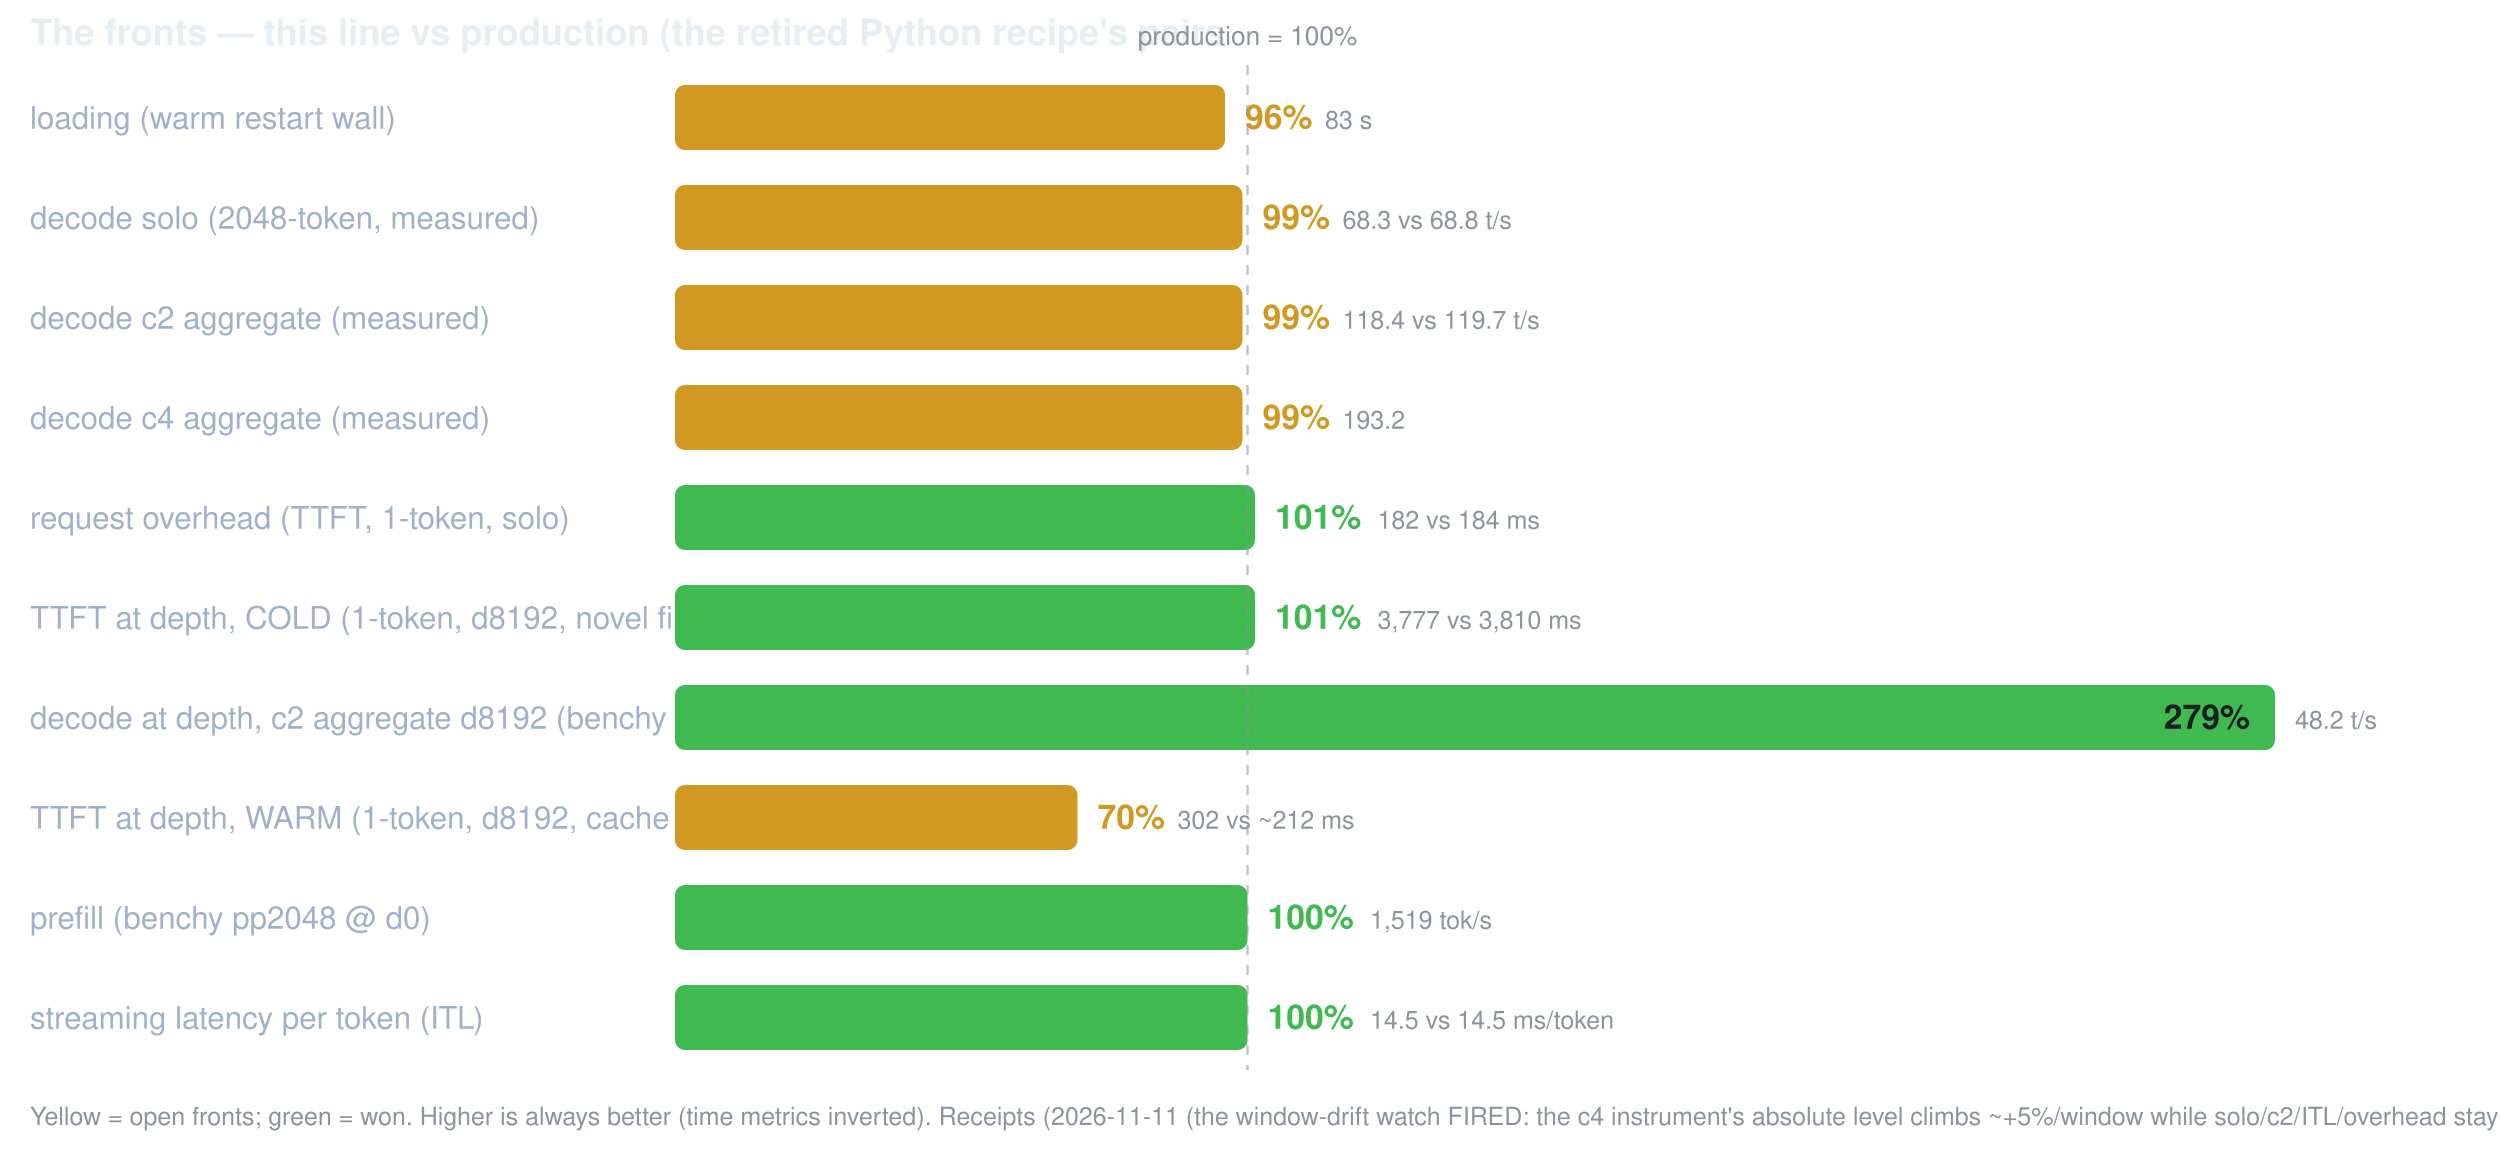
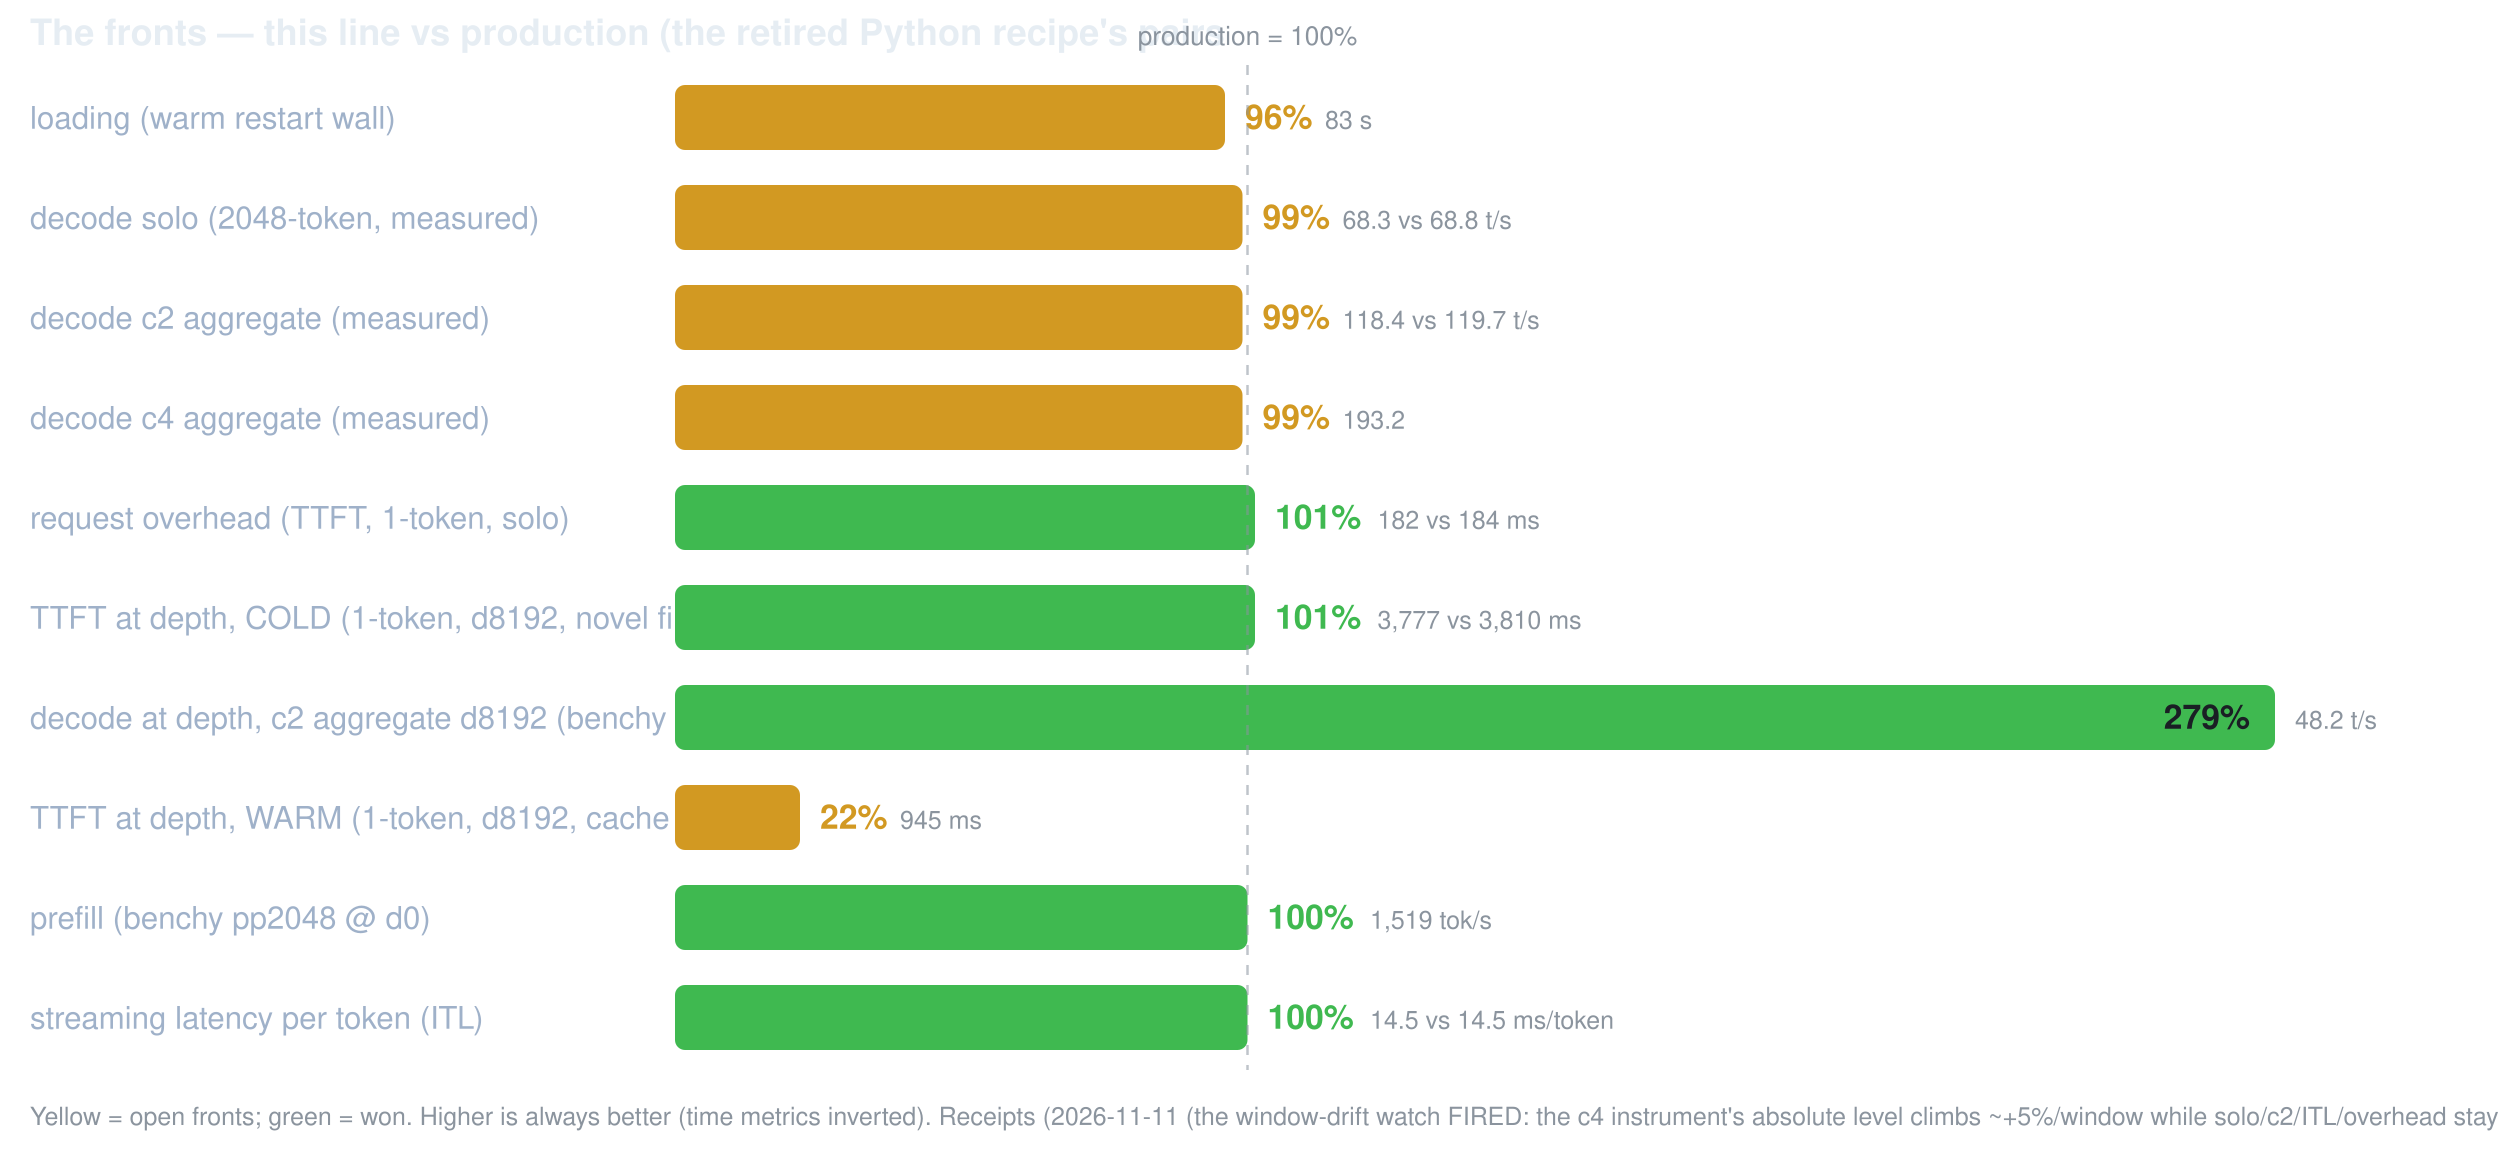
<svg xmlns="http://www.w3.org/2000/svg" viewBox="0 0 1000 470" width="1000" height="470" font-family="ui-sans-serif, -apple-system, 'Segoe UI', Helvetica, Arial, sans-serif">
  <text x="12" y="18" font-size="14.5" font-weight="700" fill="#e6edf3">The fronts — this line vs production (the retired Python recipe's pairs</text>
  <text x="499" y="18" font-size="10.5" fill="#8b949e" text-anchor="middle">production = 100%</text>
  <g>
    <text x="12" y="51.5" font-size="12.5" fill="#9fb1c9">loading (warm restart wall)</text>
    <rect x="270" y="34" width="220" height="26" rx="4" fill="#d29922" />
    <text x="498" y="51.5" font-size="13.5" font-weight="700" fill="#d29922">96%</text>
    <text x="530" y="51.5" font-size="10" fill="#8b949e">83 s</text>
    <text x="12" y="91.5" font-size="12.5" fill="#9fb1c9">decode solo (2048-token, measured)</text>
    <rect x="270" y="74" width="227" height="26" rx="4" fill="#d29922" />
    <text x="505" y="91.5" font-size="13.5" font-weight="700" fill="#d29922">99%</text>
    <text x="537" y="91.5" font-size="10" fill="#8b949e">68.3 vs 68.8 t/s</text>
    <text x="12" y="131.5" font-size="12.5" fill="#9fb1c9">decode c2 aggregate (measured)</text>
    <rect x="270" y="114" width="227" height="26" rx="4" fill="#d29922" />
    <text x="505" y="131.5" font-size="13.5" font-weight="700" fill="#d29922">99%</text>
    <text x="537" y="131.5" font-size="10" fill="#8b949e">118.4 vs 119.7 t/s</text>
    <text x="12" y="171.5" font-size="12.5" fill="#9fb1c9">decode c4 aggregate (measured)</text>
    <rect x="270" y="154" width="227" height="26" rx="4" fill="#d29922" />
    <text x="505" y="171.5" font-size="13.5" font-weight="700" fill="#d29922">99%</text>
    <text x="537" y="171.5" font-size="10" fill="#8b949e">193.2</text>
    <text x="12" y="211.5" font-size="12.5" fill="#9fb1c9">request overhead (TTFT, 1-token, solo)</text>
    <rect x="270" y="194" width="232" height="26" rx="4" fill="#3fb950" />
    <text x="510" y="211.5" font-size="13.5" font-weight="700" fill="#3fb950">101%</text>
    <text x="551" y="211.5" font-size="10" fill="#8b949e">182 vs 184 ms</text>
    <text x="12" y="251.5" font-size="12.5" fill="#9fb1c9">TTFT at depth, COLD (1-token, d8192, novel fill)</text>
    <rect x="270" y="234" width="232" height="26" rx="4" fill="#3fb950" />
    <text x="510" y="251.5" font-size="13.5" font-weight="700" fill="#3fb950">101%</text>
    <text x="551" y="251.5" font-size="10" fill="#8b949e">3,777 vs 3,810 ms</text>
    <text x="12" y="291.5" font-size="12.5" fill="#9fb1c9">decode at depth, c2 aggregate d8192 (benchy tg128)</text>
    <rect x="270" y="274" width="640" height="26" rx="4" fill="#3fb950" />
    <text x="900" y="291.5" font-size="13.5" font-weight="700" fill="#1a1f24" text-anchor="end">279%</text>
    <text x="918" y="291.5" font-size="10" fill="#8b949e">48.2 t/s</text>
    <text x="12" y="331.5" font-size="12.5" fill="#9fb1c9">TTFT at depth, WARM (1-token, d8192, cache hit)</text>
-     <rect x="270" y="314" width="161" height="26" rx="4" fill="#d29922" />
-     <text x="439" y="331.5" font-size="13.5" font-weight="700" fill="#d29922">70%</text>
-     <text x="471" y="331.5" font-size="10" fill="#8b949e">302 vs ~212 ms</text>
+     <rect x="270" y="314" width="50" height="26" rx="4" fill="#d29922" />
+     <text x="328" y="331.5" font-size="13.5" font-weight="700" fill="#d29922">22%</text>
+     <text x="360" y="331.5" font-size="10" fill="#8b949e">945 ms</text>
    <text x="12" y="371.5" font-size="12.5" fill="#9fb1c9">prefill (benchy pp2048 @ d0)</text>
    <rect x="270" y="354" width="229" height="26" rx="4" fill="#3fb950" />
    <text x="507" y="371.5" font-size="13.5" font-weight="700" fill="#3fb950">100%</text>
    <text x="548" y="371.5" font-size="10" fill="#8b949e">1,519 tok/s</text>
    <text x="12" y="411.5" font-size="12.5" fill="#9fb1c9">streaming latency per token (ITL)</text>
    <rect x="270" y="394" width="229" height="26" rx="4" fill="#3fb950" />
    <text x="507" y="411.5" font-size="13.5" font-weight="700" fill="#3fb950">100%</text>
    <text x="548" y="411.5" font-size="10" fill="#8b949e">14.5 vs 14.5 ms/token</text>
  </g>
  <line x1="499" y1="26" x2="499" y2="428" stroke="#8b949e" stroke-opacity="0.55" stroke-dasharray="4 4" />
  <text x="12" y="450" font-size="10" fill="#8b949e">Yellow = open fronts; green = won. Higher is always better (time metrics inverted). Receipts (2026-11-11 (the window-drift watch FIRED: the c4 instrument's absolute level climbs ~+5%/window while solo/c2/ITL/overhead stay flat — the w48 draftlive OFF arm read 195.8; only order-matched same-window comparisons are valid; the w48 composition A/B retired on the decode trade, campaign-20261111-153202)): the served default is the TR3-4bpw checkpoint (reshared locally 120 -&gt; 55 shards, byte-identical,</text>
</svg>
